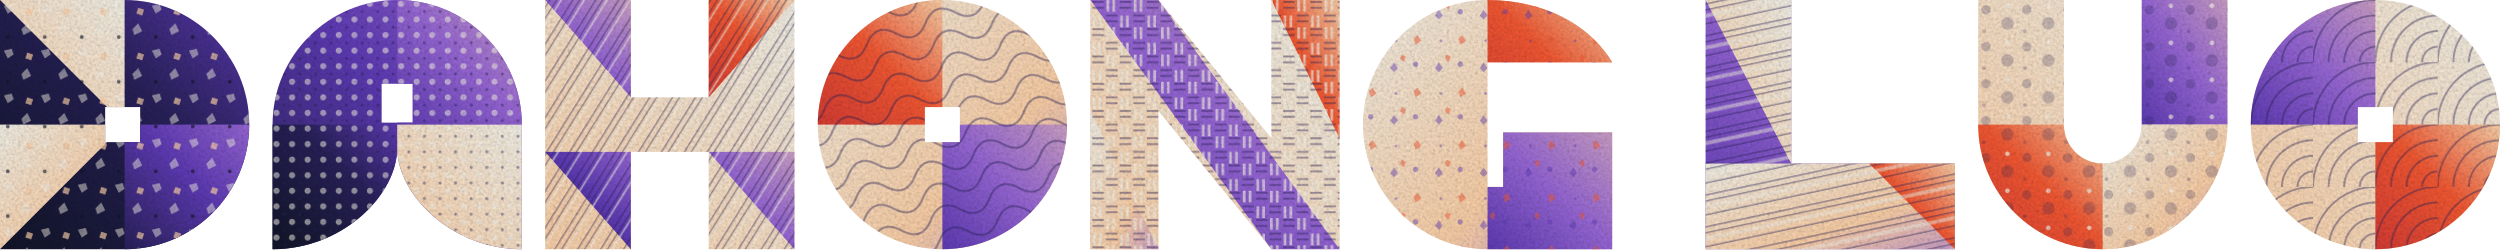
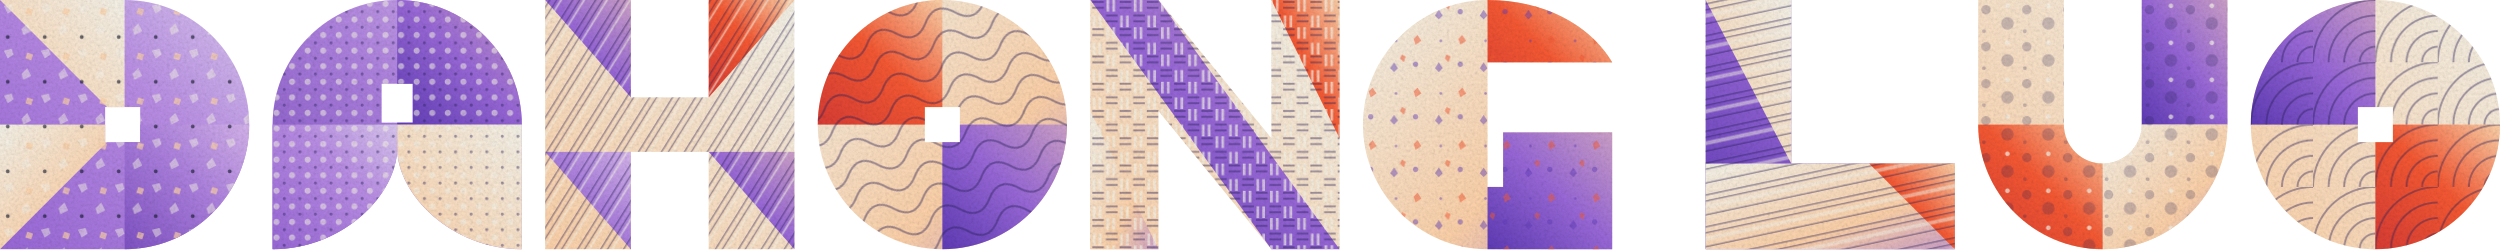
<svg xmlns="http://www.w3.org/2000/svg" viewBox="0 0 1284 128" width="1284" height="128" role="img" aria-labelledby="name-title">
  <view id="dahong" viewBox="0 0 828 128" />
  <view id="luo" viewBox="876 0 408 128" />
  <defs>
-     <linearGradient id="ink" x1="0" y1="1" x2="1" y2="0">
-       <stop stop-color="#111528" />
-       <stop offset=".6" stop-color="#28215a" />
-       <stop offset="1" stop-color="#5f3bb7" />
+     <linearGradient id="amethyst" x1="0" y1="1" x2="1" y2="0">
+       <stop stop-color="#9968d8" />
+       <stop offset=".6" stop-color="#b98de5" />
+       <stop offset="1" stop-color="#dac8f0" />
    </linearGradient>
    <linearGradient id="violet" x1="0" y1="1" x2="1" y2="0">
-       <stop stop-color="#28215a" />
-       <stop offset=".55" stop-color="#5f3bb7" />
-       <stop offset="1" stop-color="#9968d8" />
+       <stop stop-color="#8052c5" />
+       <stop offset=".55" stop-color="#ad81df" />
+       <stop offset="1" stop-color="#d5b4ec" />
    </linearGradient>
    <linearGradient id="lilac" x1="0" y1="1" x2="1" y2="0">
      <stop stop-color="#5f3bb7" />
      <stop offset=".52" stop-color="#9968d8" />
      <stop offset="1" stop-color="#cda1c9" />
    </linearGradient>
    <linearGradient id="coral" x1="0" y1="1" x2="1" y2="0">
      <stop stop-color="#d93c34" />
      <stop offset=".52" stop-color="#f65933" />
      <stop offset="1" stop-color="#fcd1a9" />
    </linearGradient>
    <linearGradient id="ivory" x1="0" y1="0" x2="1" y2="1">
      <stop stop-color="#f5f2e8" />
      <stop offset=".65" stop-color="#fcd1a9" />
      <stop offset="1" stop-color="#cda1c9" />
    </linearGradient>
    <linearGradient id="peach" x1="0" y1="1" x2="1" y2="0">
      <stop stop-color="#fcd1a9" />
      <stop offset="1" stop-color="#f5f2e8" />
    </linearGradient>
    <pattern id="chips" width="19" height="23" patternUnits="userSpaceOnUse">
      <path d="m2 3 4-1 1 3-3 2Zm9 12 3-3 2 4-4 2Z" fill="#f5f2e8" opacity=".5" />
      <path d="m14 4 3 1-1 3-3-1Z" fill="#fcd1a9" opacity=".7" />
      <circle cx="4" cy="19" r="1" fill="#111528" opacity=".6" />
    </pattern>
    <pattern id="halftone" width="8" height="8" patternUnits="userSpaceOnUse">
      <circle cx="2" cy="2" r="1.6" fill="#f5f2e8" opacity=".55" />
      <circle cx="6" cy="6" r=".8" fill="#28215a" opacity=".4" />
    </pattern>
    <pattern id="engraving" width="10" height="10" patternUnits="userSpaceOnUse" patternTransform="rotate(32)">
      <path d="M2 0v10M5 0v10" stroke="#28215a" stroke-width=".8" opacity=".38" />
      <path d="M7 0v10" stroke="#f5f2e8" stroke-width="1" opacity=".55" />
    </pattern>
    <pattern id="contours" width="32" height="24" patternUnits="userSpaceOnUse" patternTransform="rotate(-20)">
      <path d="M-16 6Q-8-3 0 6T16 6T32 6T48 6M-16 18Q-8 9 0 18T16 18T32 18T48 18" fill="none" stroke="#28215a" stroke-width="1.1" opacity=".4" />
    </pattern>
    <pattern id="woven" width="14" height="14" patternUnits="userSpaceOnUse">
      <path d="M1 1h6M1 4h6M8 8h6M8 11h6" stroke="#28215a" stroke-width="1" opacity=".4" />
      <path d="M9 0v6M12 0v6M2 8v6M5 8v6" stroke="#f5f2e8" stroke-width="1.4" opacity=".65" />
    </pattern>
    <pattern id="stardust" width="23" height="27" patternUnits="userSpaceOnUse">
      <g fill="#5f3bb7" opacity=".45">
        <circle cx="4" cy="6" r="1.4" />
        <circle cx="17" cy="21" r=".7" />
        <path d="m14 8 2-3 2 3-2 2Z" />
      </g>
      <path d="m3 20 2-2 2 3-3 2ZM20 1l2 1-1 3-2-2Z" fill="#f65933" opacity=".5" />
    </pattern>
    <pattern id="strata" width="16" height="16" patternUnits="userSpaceOnUse" patternTransform="rotate(-12)">
      <path d="M0 2h16M0 5h16M0 12h16" stroke="#28215a" stroke-width=".8" opacity=".4" />
      <path d="M0 8h16" stroke="#f5f2e8" stroke-width="2" opacity=".5" />
    </pattern>
    <pattern id="pebbles" width="21" height="19" patternUnits="userSpaceOnUse">
      <g fill="#28215a" opacity=".23">
        <circle cx="4" cy="5" r="2.4" />
        <circle cx="15" cy="12" r="3.2" />
        <circle cx="3" cy="16" r="1" />
      </g>
      <circle cx="15" cy="3" r="1.2" fill="#f5f2e8" opacity=".7" />
    </pattern>
    <pattern id="fans" width="32" height="32" patternUnits="userSpaceOnUse">
      <path d="M0 32A32 32 0 0 1 32 0M8 32A24 24 0 0 1 32 8M16 32A16 16 0 0 1 32 16M24 32A8 8 0 0 1 32 24" fill="none" stroke="#28215a" stroke-width="1" opacity=".4" />
    </pattern>
    <filter id="paper" x="0" y="0" width="100%" height="100%" color-interpolation-filters="sRGB">
      <feTurbulence type="fractalNoise" baseFrequency=".68" numOctaves="3" seed="17" stitchTiles="stitch" result="noise" />
      <feColorMatrix in="noise" type="saturate" values="0" result="gray" />
      <feComponentTransfer in="gray" result="soft">
-         <feFuncR type="linear" slope=".32" intercept=".68" />
-         <feFuncG type="linear" slope=".32" intercept=".68" />
-         <feFuncB type="linear" slope=".32" intercept=".68" />
+         <feFuncR type="linear" slope=".24" intercept=".8" />
+         <feFuncG type="linear" slope=".24" intercept=".8" />
+         <feFuncB type="linear" slope=".24" intercept=".8" />
      </feComponentTransfer>
      <feComposite in="soft" in2="SourceGraphic" operator="in" result="grain" />
      <feBlend in="SourceGraphic" in2="grain" mode="multiply" />
    </filter>
    <clipPath id="shape-d">
      <path clip-rule="evenodd" d="M0 0h64a64 64 0 0 1 0 128H0Z M54 55v18h18V55Z" />
    </clipPath>
    <clipPath id="shape-a">
      <path clip-rule="evenodd" d="M0 64a64 64 0 0 1 128 0v64c-36 0-64-28-64-52 0 24-28 52-64 52Z M56 43v20h16V43Z" />
    </clipPath>
    <clipPath id="shape-h">
      <path d="M0 0h44v50h40V0h44v128H84V78H44v50H0Z" />
    </clipPath>
    <clipPath id="shape-o">
      <path clip-rule="evenodd" d="M64 0a64 64 0 1 1 0 128 64 64 0 1 1 0-128Z M55 55v18h18V55Z" />
    </clipPath>
    <clipPath id="shape-n">
      <path d="M0 0h35l58 71V0h35v128H93L35 57v71H0Z" />
    </clipPath>
    <clipPath id="shape-g">
      <path d="M64 0C29 0 0 29 0 64s29 64 64 64h64V68H72v28H64V32h64C116 12 92 0 64 0Z" />
    </clipPath>
    <clipPath id="shape-l">
      <path d="M0 0h44v84h84v44H0Z" />
    </clipPath>
    <clipPath id="shape-u">
      <path d="M0 0h44v64a20 20 0 0 0 40 0V0h44v64a64 64 0 0 1-128 0Z" />
    </clipPath>
  </defs>
  <g filter="url(#paper)">
    <g data-character="D" clip-path="url(#shape-d)">
-       <path d="M0 0h128v128H0Z" fill="url(#ink)" />
+       <path d="M0 0h128v128H0Z" fill="url(#amethyst)" />
      <path d="M0 0h64v64Z" fill="url(#peach)" />
      <path d="M0 64h64L0 128Z" fill="url(#ivory)" />
      <path d="M64 64h64v64H64Z" fill="url(#violet)" />
      <path d="M0 0h128v128H0Z" fill="url(#chips)" />
    </g>
    <g data-character="A" transform="translate(140)" clip-path="url(#shape-a)">
      <path d="M0 0h128v128H0Z" fill="url(#violet)" />
      <path d="M64 0h64v64H64Z" fill="url(#lilac)" />
-       <path d="M0 64h64v64H0Z" fill="url(#ink)" />
+       <path d="M0 64h64v64H0Z" fill="url(#amethyst)" />
      <path d="M64 64h64v64H64Z" fill="url(#peach)" />
      <path d="M0 0h128v128H0Z" fill="url(#halftone)" />
    </g>
    <g data-character="H" transform="translate(280)" clip-path="url(#shape-h)">
      <path d="M0 0h128v128H0Z" fill="url(#peach)" />
      <path d="M0 0h44v50Z" fill="url(#lilac)" />
      <path d="M84 0h44L84 50Z" fill="url(#coral)" />
      <path d="M0 78h44v50Z" fill="url(#violet)" />
      <path d="M84 78h44v50Z" fill="url(#lilac)" />
      <path d="M0 0h128v128H0Z" fill="url(#engraving)" />
    </g>
    <g data-character="O" transform="translate(420)" clip-path="url(#shape-o)">
      <path d="M0 0h128v128H0Z" fill="url(#ivory)" />
      <path d="M0 0h64v64H0Z" fill="url(#coral)" />
      <path d="M64 64h64v64H64Z" fill="url(#lilac)" />
      <path d="M0 0h128v128H0Z" fill="url(#contours)" />
    </g>
    <g data-character="N" transform="translate(560)" clip-path="url(#shape-n)">
      <path d="M0 0h128v128H0Z" fill="url(#peach)" />
      <path d="M0 0h35l93 128H93Z" fill="url(#lilac)" />
      <path d="M93 0h35v71Z" fill="url(#coral)" />
      <path d="M0 57l35 71H0Z" fill="url(#ivory)" />
      <path d="M0 0h128v128H0Z" fill="url(#woven)" />
    </g>
    <g data-character="G" transform="translate(700)" clip-path="url(#shape-g)">
      <path d="M0 0h128v128H0Z" fill="url(#ivory)" />
      <path d="M64 0h64v64H64Z" fill="url(#coral)" />
      <path d="M64 68h64v60H64Z" fill="url(#lilac)" />
      <path d="M0 0h128v128H0Z" fill="url(#stardust)" />
    </g>
    <g data-character="L" transform="translate(876)" clip-path="url(#shape-l)">
      <path d="M0 0h128v128H0Z" fill="url(#lilac)" />
      <path d="M0 0h44v84Z" fill="url(#peach)" />
      <path d="M0 84h128v44H0Z" fill="url(#ivory)" />
      <path d="M84 84h44v44Z" fill="url(#coral)" />
      <path d="M0 0h128v128H0Z" fill="url(#strata)" />
    </g>
    <g data-character="U" transform="translate(1016)" clip-path="url(#shape-u)">
      <path d="M0 0h128v128H0Z" fill="url(#peach)" />
      <path d="M84 0h44v64H84Z" fill="url(#lilac)" />
      <path d="M0 64h64v64H0Z" fill="url(#coral)" />
      <path d="M64 64h64v64H64Z" fill="url(#ivory)" />
      <path d="M0 0h128v128H0Z" fill="url(#pebbles)" />
    </g>
    <g data-character="O" transform="translate(1156)" clip-path="url(#shape-o)">
      <path d="M0 0h128v128H0Z" fill="url(#peach)" />
      <path d="M0 0h64v64H0Z" fill="url(#lilac)" />
      <path d="M64 64h64v64H64Z" fill="url(#coral)" />
      <path d="M0 0h128v128H0Z" fill="url(#fans)" />
    </g>
  </g>
</svg>
